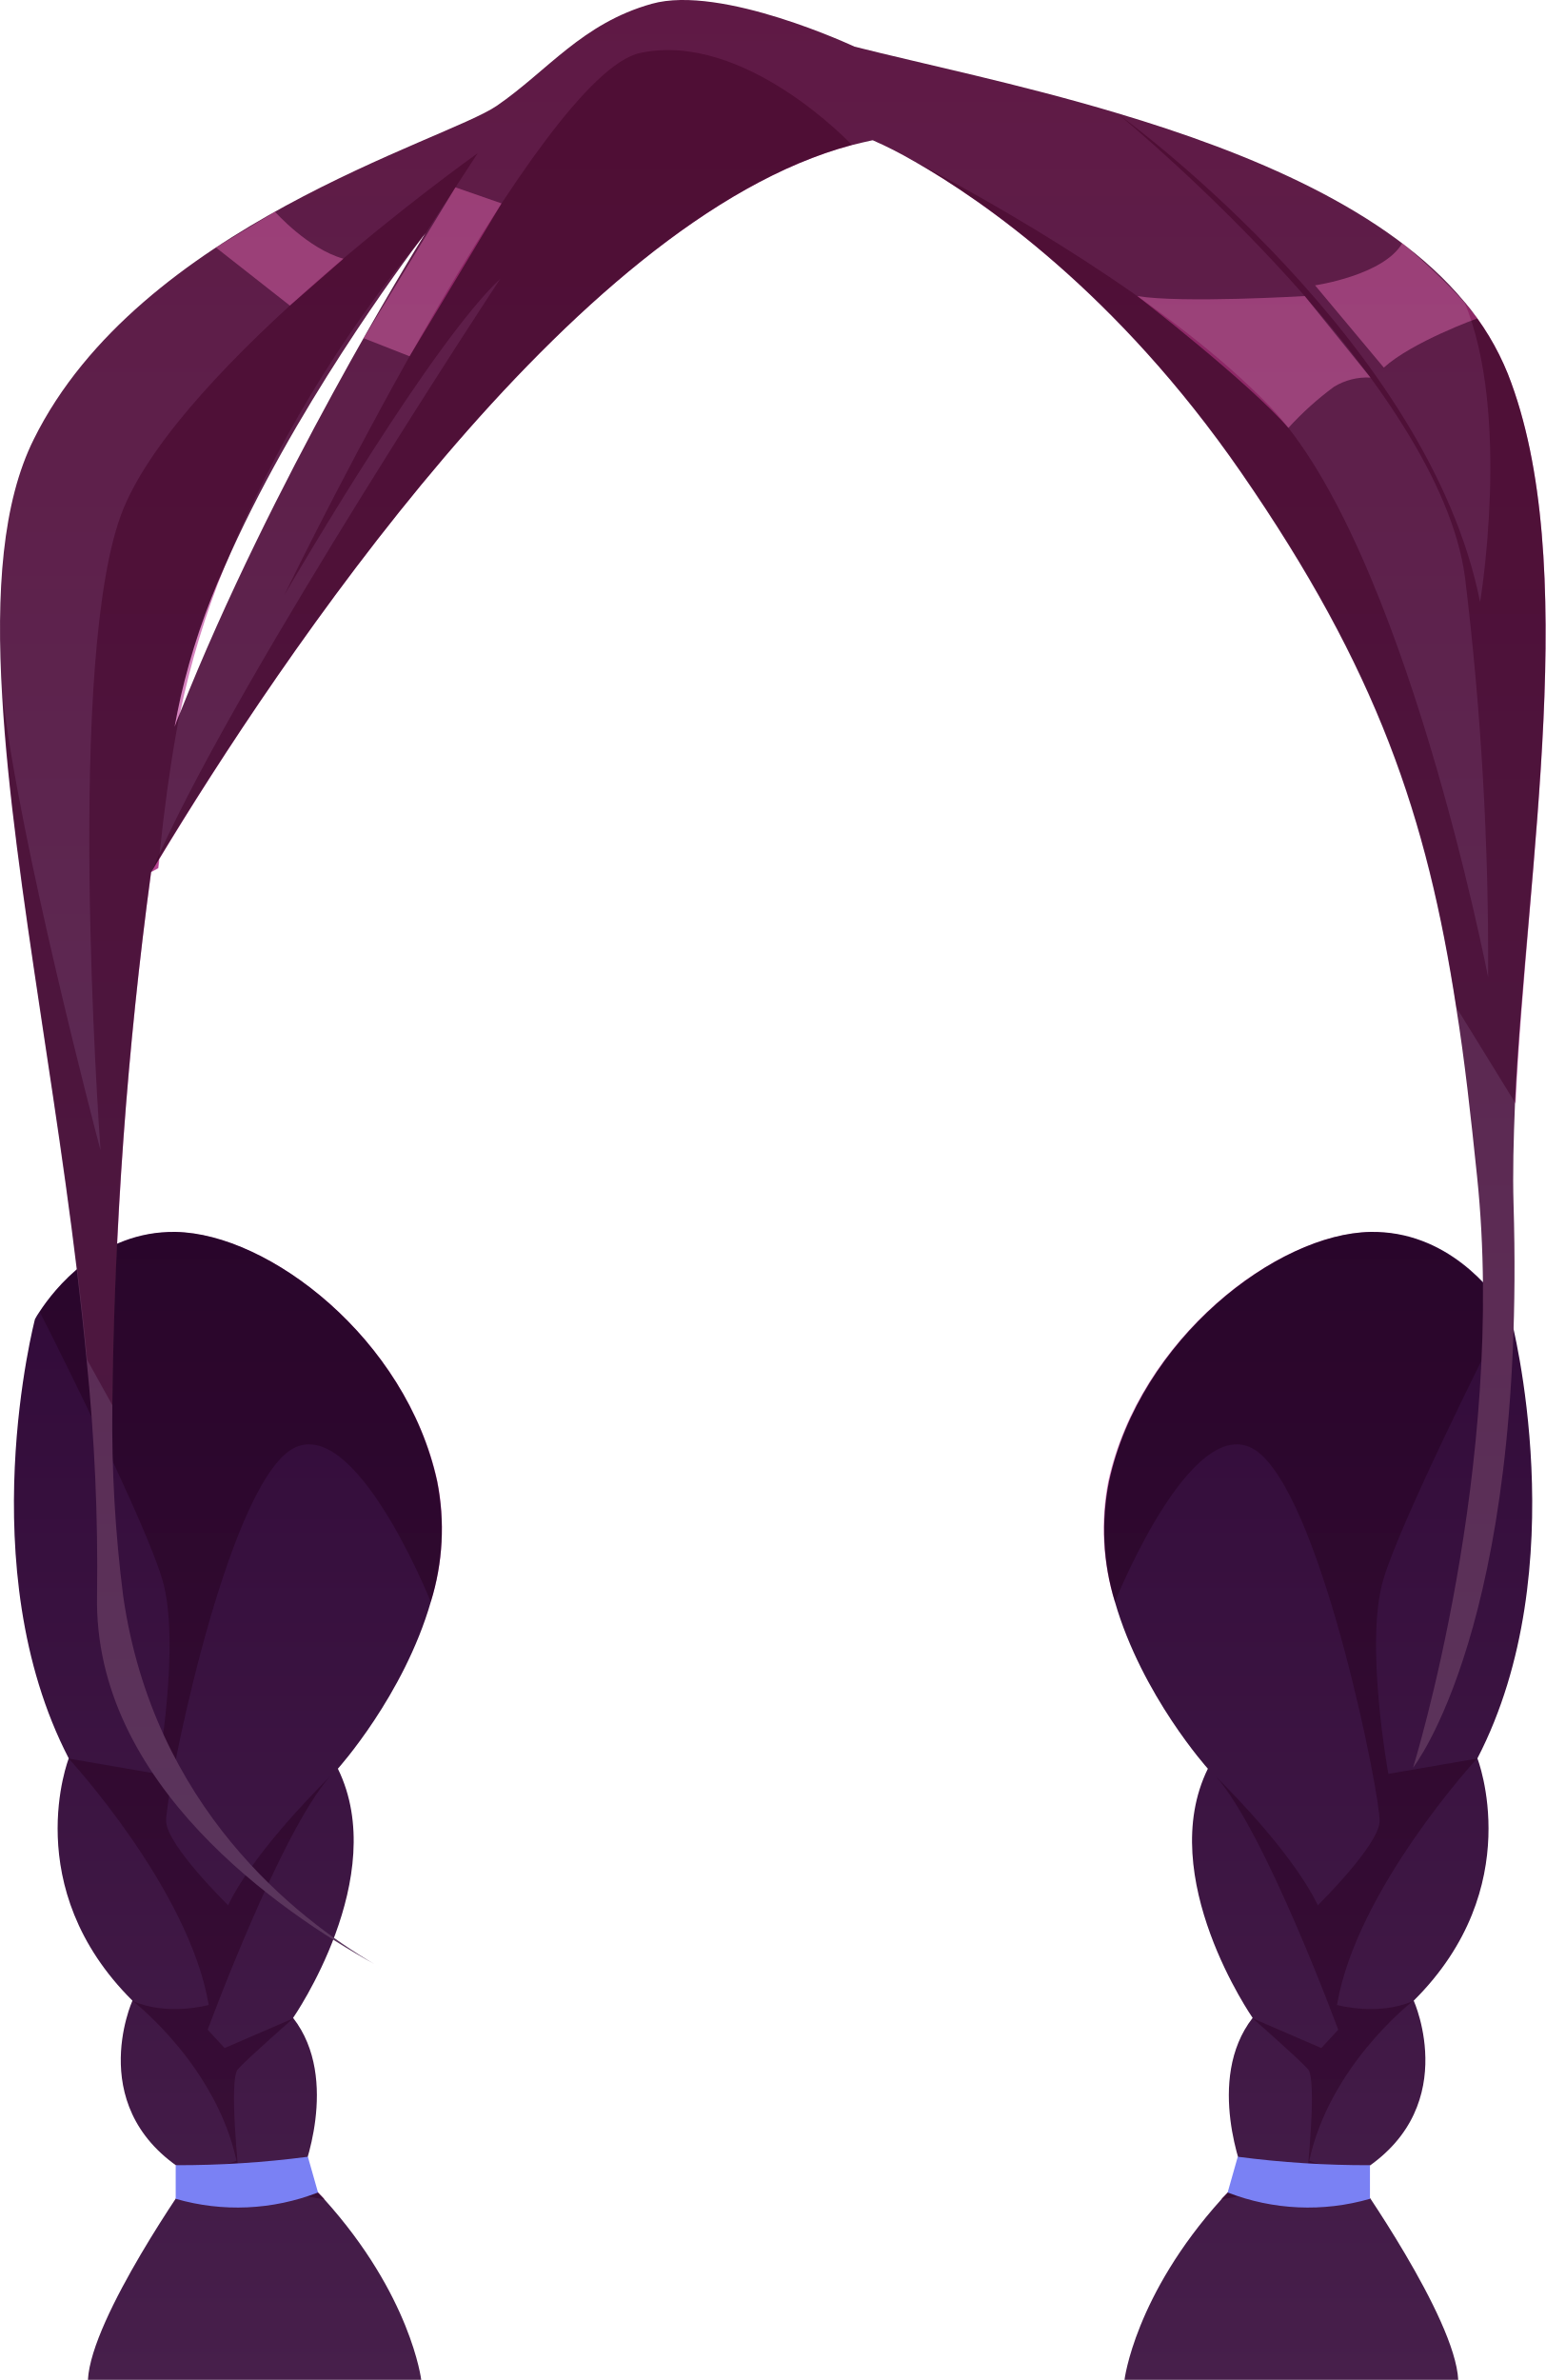
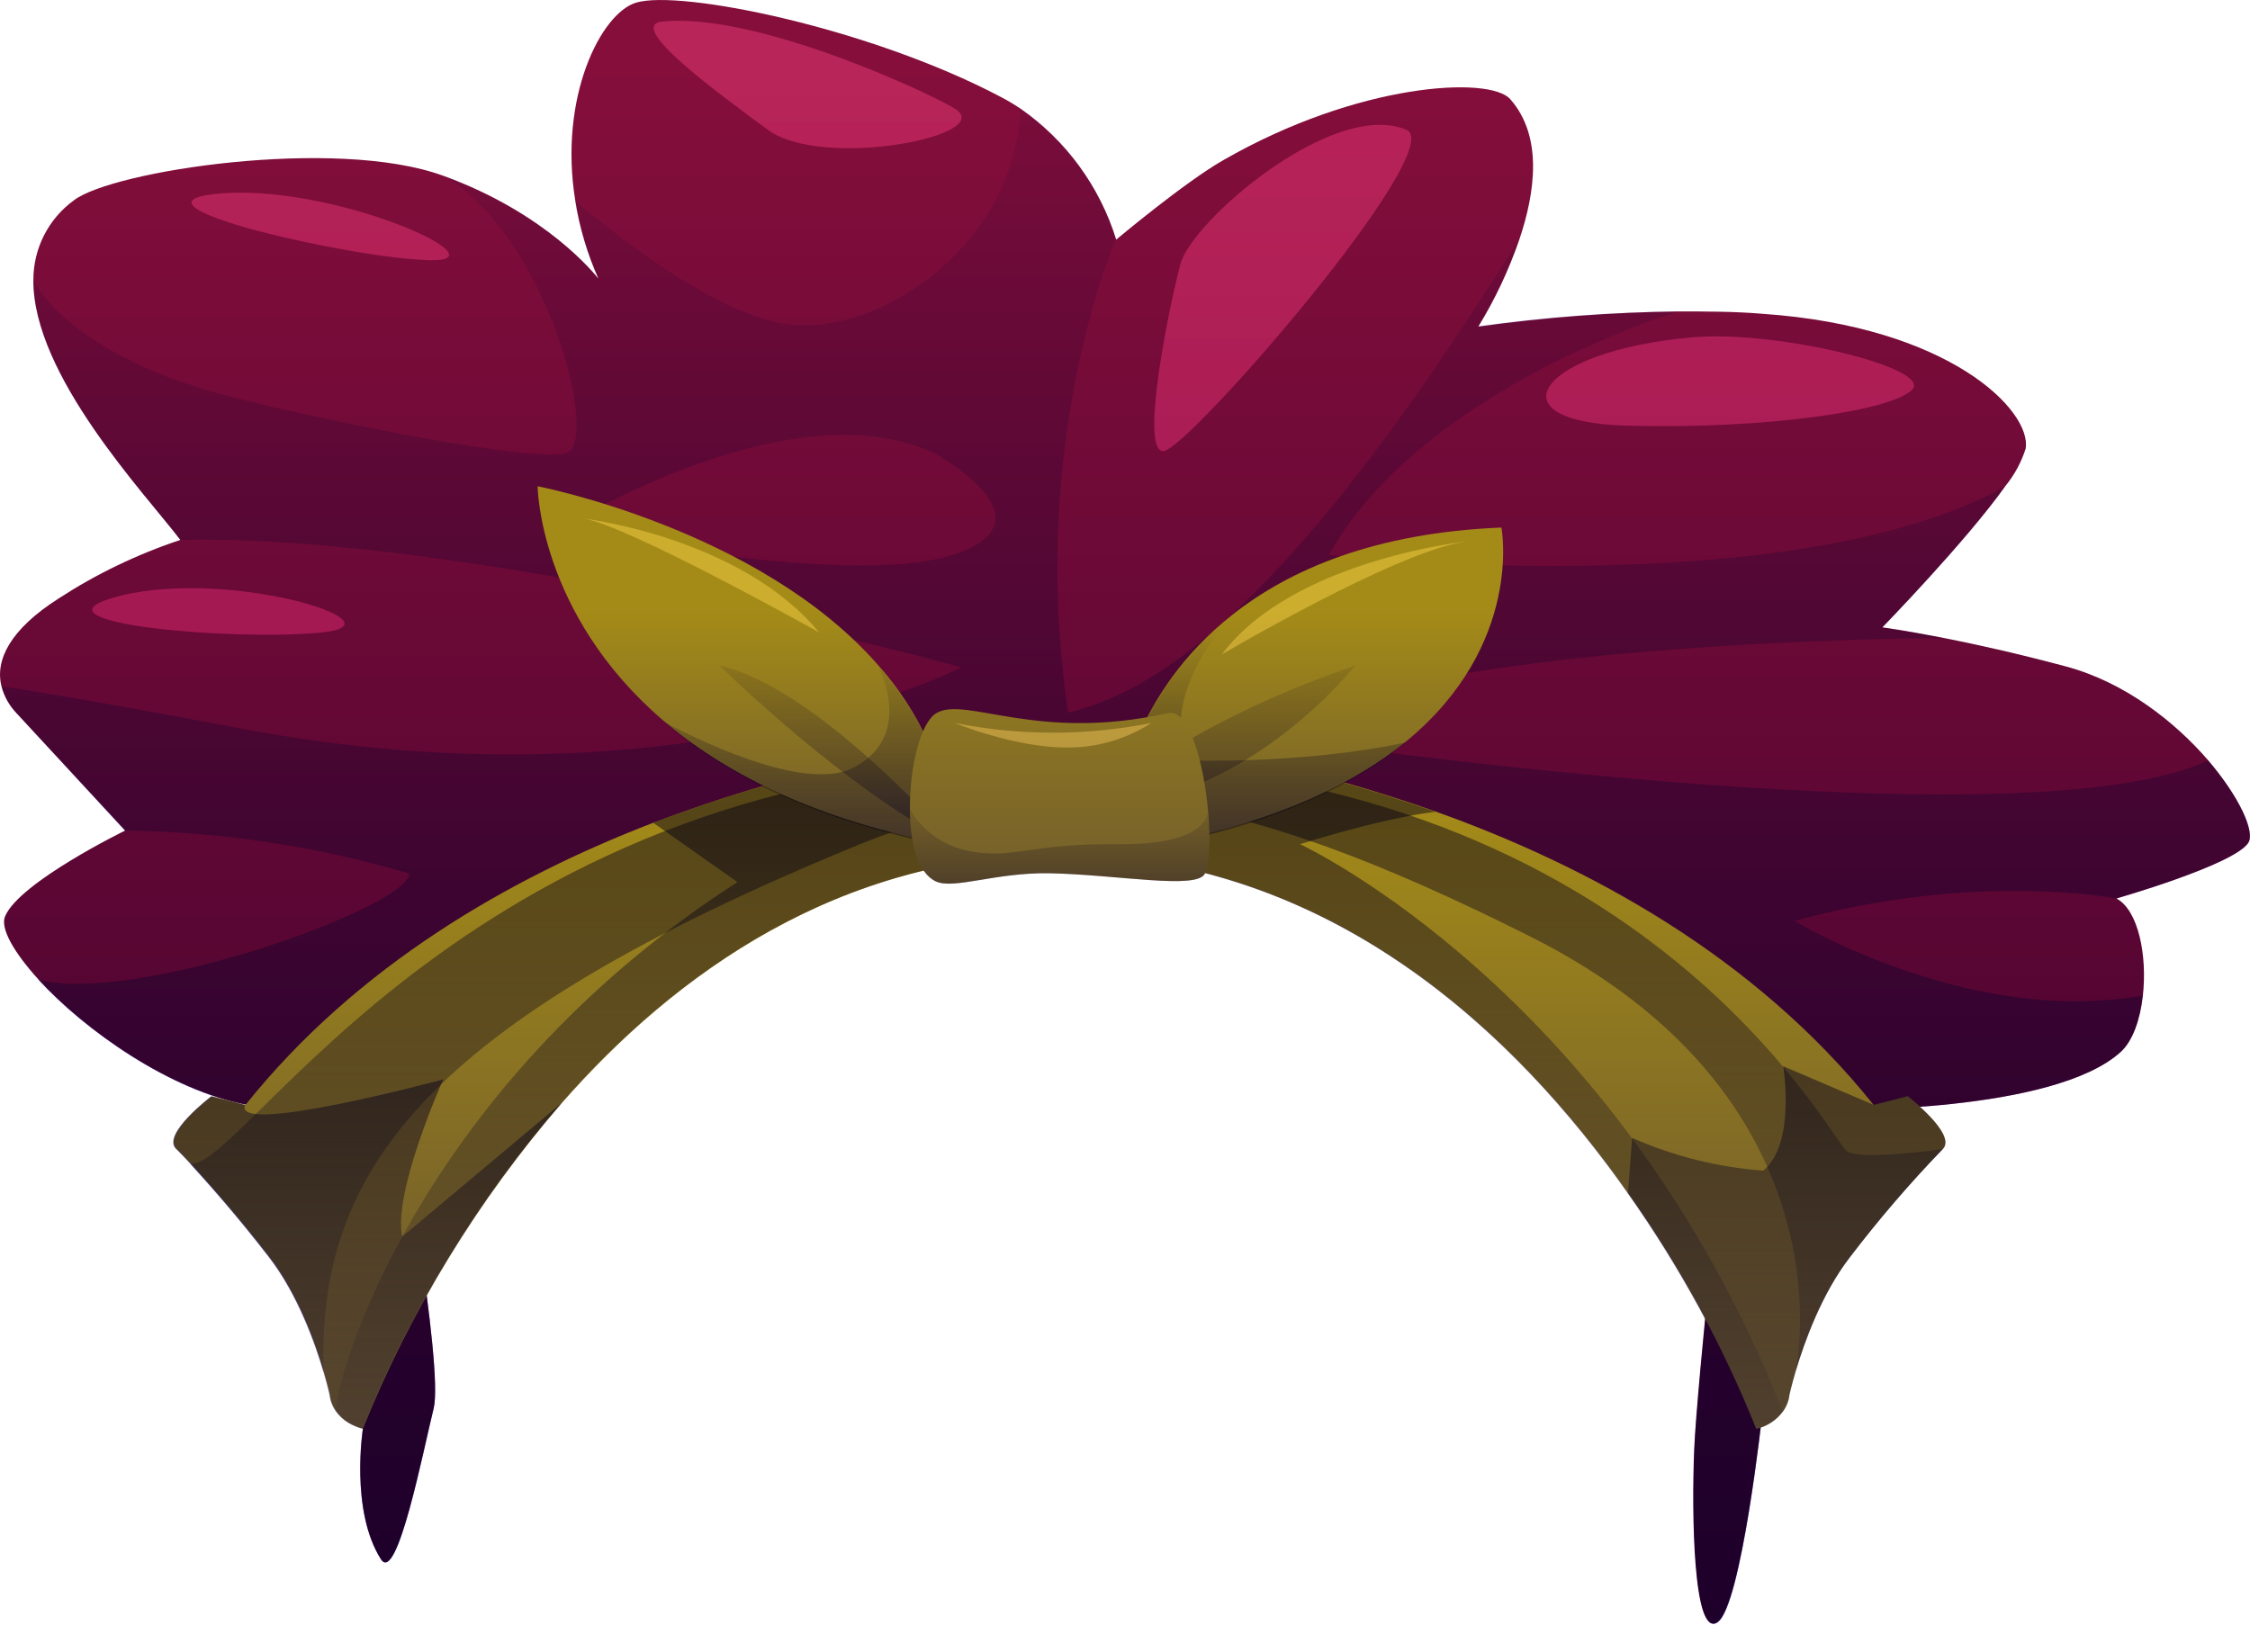
- <svg xmlns="http://www.w3.org/2000/svg" xmlns:xlink="http://www.w3.org/1999/xlink" viewBox="0 0 182.99 281.76">
+ <svg xmlns="http://www.w3.org/2000/svg" xmlns:xlink="http://www.w3.org/1999/xlink" viewBox="0 0 274.47 201.51">
  <defs>
-     <style>.cls-1{isolation:isolate;}.cls-2{fill:url(#Áåçûìÿííûé_ãðàäèåíò_69);}.cls-3{fill:#d177b8;opacity:0.9;mix-blend-mode:multiply;}.cls-4{fill:#7a81f4;}.cls-5{fill:url(#Áåçûìÿííûé_ãðàäèåíò_69-2);}.cls-6{fill:url(#Áåçûìÿííûé_ãðàäèåíò_76);}.cls-7{fill:#ffd4e0;mix-blend-mode:soft-light;}</style>
-     <linearGradient id="Áåçûìÿííûé_ãðàäèåíò_69" x1="27.01" y1="281.76" x2="27.01" y2="145.89" gradientUnits="userSpaceOnUse">
-       <stop offset="0" stop-color="#471f4b" />
-       <stop offset="1" stop-color="#310a39" />
+     <style>.cls-1{isolation:isolate;}.cls-2{fill:none;}.cls-3{fill:url(#_185);}.cls-10,.cls-12,.cls-13,.cls-15,.cls-17,.cls-18,.cls-4,.cls-6,.cls-7,.cls-9{mix-blend-mode:multiply;}.cls-4{fill:url(#_48);}.cls-5{fill:url(#_241);}.cls-6{fill:url(#_48-2);}.cls-7{fill:url(#_48-3);}.cls-8{fill:url(#_241-2);}.cls-9{fill:url(#_48-4);}.cls-10{fill:url(#_48-5);}.cls-11{fill:url(#_241-3);}.cls-12{fill:url(#_48-6);}.cls-13{fill:url(#_48-7);}.cls-14{fill:url(#_241-4);}.cls-15{fill:url(#_48-8);}.cls-16{fill:#ffd7b9;mix-blend-mode:soft-light;}.cls-17{fill:url(#_48-9);}.cls-18{fill:url(#_48-10);}</style>
+     <linearGradient id="_185" x1="137.23" y1="8.23" x2="137.23" y2="193.39" gradientUnits="userSpaceOnUse">
+       <stop offset="0" stop-color="#850e3b" />
+       <stop offset="1" stop-color="#39002e" />
    </linearGradient>
-     <linearGradient id="Áåçûìÿííûé_ãðàäèåíò_69-2" x1="3452.6" y1="281.76" x2="3452.6" y2="145.89" gradientTransform="matrix(-1, 0, 0, 1, 3608.59, 0)" xlink:href="#Áåçûìÿííûé_ãðàäèåíò_69" />
-     <linearGradient id="Áåçûìÿííûé_ãðàäèåíò_76" x1="91.49" y1="232.5" x2="91.49" gradientUnits="userSpaceOnUse">
-       <stop offset="0" stop-color="#5a365d" />
-       <stop offset="1" stop-color="#5f1945" />
+     <linearGradient id="_48" x1="137.33" y1="163.95" x2="137.33" y2="-12.86" gradientUnits="userSpaceOnUse">
+       <stop offset="0" stop-color="#8780e9" />
+       <stop offset="1" stop-color="#fff" />
    </linearGradient>
+     <linearGradient id="_241" x1="129.2" y1="97.18" x2="129.2" y2="222.66" gradientUnits="userSpaceOnUse">
+       <stop offset="0" stop-color="#a48b18" />
+       <stop offset="1" stop-color="#402f40" />
+     </linearGradient>
+     <linearGradient id="_48-2" x1="130.06" y1="95.3" x2="130.06" y2="202.09" xlink:href="#_48" />
+     <linearGradient id="_48-3" x1="129.2" y1="99.57" x2="129.2" y2="186.81" xlink:href="#_48" />
+     <linearGradient id="_241-2" x1="89.98" y1="74.62" x2="89.98" y2="130.67" xlink:href="#_241" />
+     <linearGradient id="_48-4" x1="102.11" y1="111.74" x2="102.11" y2="73.87" xlink:href="#_48" />
+     <linearGradient id="_48-5" x1="97.61" y1="106" x2="97.61" y2="77.82" xlink:href="#_48" />
+     <linearGradient id="_241-3" x1="159.96" y1="74.62" x2="159.96" y2="130.67" xlink:href="#_241" />
+     <linearGradient id="_48-6" x1="150.36" y1="113.08" x2="150.36" y2="73.55" xlink:href="#_48" />
+     <linearGradient id="_48-7" x1="154.05" y1="104.55" x2="154.05" y2="76.4" xlink:href="#_48" />
+     <linearGradient id="_241-4" x1="129.25" y1="67.6" x2="129.25" y2="150.14" xlink:href="#_241" />
+     <linearGradient id="_48-8" x1="129.25" y1="114.95" x2="129.25" y2="95.23" xlink:href="#_48" />
+     <linearGradient id="_48-9" x1="44.81" y1="133.16" x2="44.81" y2="194.07" xlink:href="#_48" />
+     <linearGradient id="_48-10" x1="217.91" y1="131.63" x2="217.91" y2="194.8" xlink:href="#_48" />
  </defs>
  <g class="cls-1">
    <g id="Layer_2" data-name="Layer 2">
-       <g id="layer1">
-         <path class="cls-2" d="M51,189.65v0c-3.2,11.08-11,19.74-11,19.74,6.3,12.81-5.3,29.5-5.3,29.5,5.69,7.32,1,18.64,1,18.64l2.58,2.69a.41.41,0,0,1,.1.13h0c10.29,11.4,11.49,21.39,11.49,21.39H10.41c.37-7.41,12.27-24.21,12.27-24.21-13-7.43-7-20.68-7-20.68-13.52-13.43-7.54-28.68-7.54-28.68-11.71-22.6-4-52-4-52a8.37,8.37,0,0,1,.54-.88c1.65-2.53,7.07-9.6,16.13-9.45,11,.19,27.26,12.63,30.94,29.52A29,29,0,0,1,51,189.65Z" />
-         <path class="cls-3" d="M51,189.65c-.25-.65-9.83-24.25-17.33-17.42s-14.12,40.55-14,43.41S27,225.55,27,225.55c2.83-5.81,9.64-12.83,12.09-15.26-5.86,6.53-14.5,30-14.5,30l2,2.17,8.14-3.52s-5.5,4.81-6.58,6.05.13,12.59.13,12.59h7.48l2.58,2.69.13.13h0l-15.72-2.82L28,255.81c-2.37-11-11.71-18.47-12.29-18.92,4.12,1.82,9,.47,9,.47-2.3-13.71-16.58-29.17-16.58-29.17L18.62,210s2.83-15.46.6-23c-1.95-6.6-12-26.77-14.5-31.67,1.65-2.53,7.07-9.6,16.13-9.45,11,.19,27.26,12.63,30.94,29.52A29,29,0,0,1,51,189.65Z" />
-         <path class="cls-4" d="M20.8,260.31a26.35,26.35,0,0,0,16.85-.75l-1.2-4.23a117.83,117.83,0,0,1-15.65,1Z" />
-         <path class="cls-5" d="M132,189.65v0c3.2,11.08,11,19.74,11,19.74-6.3,12.81,5.3,29.5,5.3,29.5-5.69,7.32-1,18.64-1,18.64l-2.58,2.69a.41.41,0,0,0-.1.13h0c-10.29,11.4-11.49,21.39-11.49,21.39h39.51c-.37-7.41-12.27-24.21-12.27-24.21,13-7.43,7-20.68,7-20.68,13.52-13.43,7.54-28.68,7.54-28.68,11.71-22.6,4-52,4-52s-.18-.34-.54-.88c-1.65-2.53-7.07-9.6-16.13-9.45-11,.19-27.26,12.63-30.94,29.52A29,29,0,0,0,132,189.65Z" />
-         <path class="cls-3" d="M132,189.65c.25-.65,9.83-24.25,17.33-17.42s14.12,40.55,14,43.41-7.31,9.91-7.31,9.91c-2.83-5.81-9.64-12.83-12.09-15.26,5.86,6.53,14.5,30,14.5,30l-2,2.17-8.14-3.52s5.5,4.81,6.58,6.05-.13,12.59-.13,12.59h-7.48l-2.58,2.69-.13.13h0l15.72-2.82L155,255.81c2.37-11,11.71-18.47,12.29-18.92-4.12,1.82-9,.47-9,.47,2.3-13.71,16.58-29.17,16.58-29.17L164.37,210s-2.84-15.46-.6-23c1.95-6.6,12-26.77,14.5-31.67-1.65-2.53-7.07-9.6-16.13-9.45-11,.19-27.26,12.63-30.94,29.52A29,29,0,0,0,132,189.65Z" />
-         <path class="cls-4" d="M162.19,260.31a26.35,26.35,0,0,1-16.85-.75l1.2-4.23a117.83,117.83,0,0,0,15.65,1Z" />
-         <path class="cls-6" d="M178.52,44.27a31.32,31.32,0,0,0-5.16-8.55c-9-10.84-25.32-17.63-41.14-22.34-11.64-3.48-23-5.82-31.06-7.86,0,0-15.74-7.39-24-5.07S64.84,8.38,58.82,12.52,16.48,26.77,4,52C.28,59.46-.49,70,.26,82.51c1.29,22.28,7.37,50.7,10,78.58a241.21,241.21,0,0,1,1.23,27.8c-.45,22.36,21.76,37.49,32.8,43.61C35.06,227.07,18.2,213.94,14.59,189a162.42,162.42,0,0,1-1.29-22.53,510.67,510.67,0,0,1,4.58-63.18v0l0,0c.3-.49.6-1,.92-1.54,13.92-23,48.85-75.73,82-84.56.82-.21,1.65-.4,2.47-.58l0,0a.1.1,0,0,1,.07,0,46.18,46.18,0,0,1,4.81,2.45l.19.1c7.93,4.54,23.87,15.47,38.58,36.76,16.18,23.41,22,40.77,25.48,63.35,1,6.21,1.72,12.78,2.47,20,3.57,34.13-7.58,70-7.58,70s13.38-16.85,11.9-66.68c-.11-3.74,0-7.74.17-11.93C180.71,102.66,187.26,66.47,178.52,44.27ZM21.38,82.53a82.16,82.16,0,0,1,5.2-15.42C34.59,48.7,47.8,31,50.06,28a1.78,1.78,0,0,1,.19-.23c0-.05,0-.09.06-.07C49,29.8,32.16,57.08,21.33,84.36c-.23.56-.47,1.12-.66,1.68C20.9,84.81,21.14,83.63,21.38,82.53Z" />
-         <path class="cls-3" d="M179.44,130.65l-7-11.36C169,96.71,163.18,79.35,147,55.94c-14.71-21.29-30.65-32.22-38.58-36.76,9.45,5,29.88,16.48,41.87,28.88,16,16.56,25.89,67.64,25.89,67.64a374.68,374.68,0,0,0-2.73-47.28c-3-23.14-38.88-53.1-41.12-54.95,2.15,1.57,36.8,27.3,42.9,57.79,0,0,3.72-22.24-1.87-35.54a31.32,31.32,0,0,1,5.16,8.55C187.26,66.47,180.71,102.66,179.44,130.65Z" />
-         <path class="cls-3" d="M100.86,17.16c-33.19,8.83-68.12,61.51-82,84.56,0,.34-.06.71-.11,1.07v0l-.81.45c.3-.73.62-1.5,1-2.29v0C29,78.82,59.23,33,59.23,33c-8.08,7.58-23.48,33.92-25.57,37.44C36.29,65.05,64,8.79,75.79,6.27,88.16,3.63,100.86,17.16,100.86,17.16Z" />
-         <path class="cls-3" d="M56.56,18.13,50.4,27.58l-.09.13s0,0-.06.07a1.78,1.78,0,0,0-.19.23,150.7,150.7,0,0,0-23.48,39.1,101.37,101.37,0,0,0-5.25,17.25c-.19.84-.34,1.68-.49,2.51-.77,4.36-1.42,9.11-1.93,14.07v0c0,.25-.05.49-.09.75s-.06.71-.11,1.07v0l-.81.45,0,0v0a510.67,510.67,0,0,0-4.58,63.18l-3-5.4c-2.66-27.88-8.74-56.3-10-78.58C2.39,100,11.34,134.07,11.9,136.17c-.19-2.79-4.19-59,2.69-75.89C21.55,43.18,55.51,18.88,56.56,18.13Z" />
-         <path class="cls-7" d="M134.65,35.05s13.19,10.2,17.88,15.61a37,37,0,0,1,5.4-4.87,7.52,7.52,0,0,1,4.32-1.09l-7.78-9.65S139.86,35.92,134.65,35.05Z" />
-         <path class="cls-7" d="M155.69,33.78s8.13-1.18,10.33-5c0,0,5.93,4.91,8.89,8.91,0,0-7.72,2.78-11.08,5.83Z" />
-         <polygon class="cls-7" points="48.49 42.18 43.05 40.04 53.92 22.18 59.38 24.08 48.49 42.18" />
-         <path class="cls-7" d="M34.32,36.18,25.56,29.3l7-4.23s3.9,4.4,8.11,5.56Z" />
+       <g id="Layer_1-2" data-name="Layer 1">
+         <rect class="cls-2" x="22.32" y="7.57" width="235.15" height="193.94" />
+         <path class="cls-3" d="M274.26,102.85c-1.78,2.69-16.08,6.78-16.08,6.78,2.69,1.44,3.77,7,3.22,11.88-.32,2.88-1.22,5.49-2.68,6.83-8.19,7.48-34.83,7.08-34.83,7.08L215,172.31s-2.58,23.76-5.52,25.65-3.14-13.25-2.81-21.18,3.95-41.36,3.95-41.36-16.07-37.65-81.85-37.65-80.35,37.08-80.35,37.08,5.74,31.94,4.48,37-4.46,21.51-6.43,18.4c-3.78-5.94-2.2-15.93-2.2-15.93-.6-4.4-14-39.49-14-39.49-9.52-1.73-20-9.19-25.59-15.33-3-3.31-4.68-6.24-4.06-7.7,1.79-4.19,14.65-10.46,14.65-10.46S5.61,90.9,2,87A7.48,7.48,0,0,1,.19,83.77c-.84-3.25,1.1-7,6.92-10.72A64.57,64.57,0,0,1,22,65.88c-4.22-5.56-18-20.08-17.93-31.72A12,12,0,0,1,9,24.45c4.66-3.62,32-7.79,45.08-3C66.76,26.07,72.61,33.54,73,34a37.75,37.75,0,0,1-2.83-9.55C68.14,11.86,73.29,1.62,77.6.32,83-1.3,106.08,3.39,122.07,11.82a25.11,25.11,0,0,1,2.39,1.42,30.45,30.45,0,0,1,11.7,16s8.33-7,13.07-9.7c16.43-9.45,32.5-10.3,35-7.44,4,4.54,3.05,11.37,1.11,17.12a53.93,53.93,0,0,1-5,10.63A191.68,191.68,0,0,1,204.77,38c3.35,0,6.83,0,10.27.29,22.83,1.58,32.79,11.83,32.07,16.43a13.92,13.92,0,0,1-2.49,4.6h0c-4.84,6.8-15,17.23-15,17.23s2.76.36,7.44,1.28c3.86.76,9,1.89,15,3.5,7.2,1.94,13.29,6.79,17.3,11.43h0C273.2,97.26,275.13,101.54,274.26,102.85Z" />
+         <path class="cls-4" d="M269.35,92.79h0c-23.13,10.85-115.73-3.07-115.73-3.07,17.53-11.22,78.79-11.91,83.43-11.86-4.68-.92-7.44-1.28-7.44-1.28s10.16-10.43,15-17.23C218.19,74,162.1,67.72,162.1,67.72,173.59,47.24,204.77,38,204.77,38a191.68,191.68,0,0,0-24.46,1.78,53.93,53.93,0,0,0,5-10.63s0,0,0,0c-30.06,48.45-46.07,55.49-55,57.81-5-33.29,5.83-57.81,5.83-57.81a30.45,30.45,0,0,0-11.7-16c0,.19,0,.39,0,.59-.86,16.58-18.18,28.28-29.88,25.54C84.35,37,70.13,24.45,70.13,24.45A37.75,37.75,0,0,0,73,34c-.35-.46-6.2-7.93-18.89-12.56C67,29.06,73.29,54.36,69,55.31c-4.48,1-27.2-3.5-40.19-6.73C8.13,43.44,4.06,34.16,4.06,34.16h0C3.94,45.8,17.76,60.32,22,65.88c36-.82,95.27,15.55,95.27,15.55S83,99.06,29.37,88.89C5.85,84.42.19,83.77.19,83.77A7.48,7.48,0,0,0,2,87c3.57,3.89,13.22,14.35,13.22,14.35a127.64,127.64,0,0,1,34.68,5.23c.21,4-33.43,16.13-45.27,12.93,5.63,6.14,16.07,13.6,25.59,15.33,0,0,13.45,35.09,14.05,39.49,0,0-1.58,10,2.2,15.93,2,3.11,5.17-13.32,6.43-18.4s-4.48-37-4.48-37S63,97.77,128.81,97.77s81.85,37.65,81.85,37.65-3.62,33.44-3.95,41.36-.12,23.08,2.81,21.18S215,172.31,215,172.31l8.85-36.89s26.64.4,34.83-7.08c1.46-1.34,2.36-4,2.68-6.83l-2.14.28c-20.37,2.66-40.31-9.42-40.31-9.42,22.19-6.11,39.23-2.74,39.23-2.74s14.3-4.09,16.08-6.78C275.13,101.54,273.2,97.26,269.35,92.79ZM116.18,67.72c-13,4.18-47.69-3.25-47.69-3.25S96.35,47,114,55.31C114,55.31,129.16,63.55,116.18,67.72Z" />
+         <path class="cls-5" d="M237,140.2a149.79,149.79,0,0,0-11.35,13.22c-3.44,4.45-5.55,10.37-6.59,13.86,0,0,0,0,0,0-.52,1.77-.77,2.91-.77,2.91a4.2,4.2,0,0,1-.77,2h0a5.5,5.5,0,0,1-3.28,2.15,139.67,139.67,0,0,0-15.65-28.75c-13.53-19.27-36.17-41.15-69.34-41.35-26.92.16-46.91,14.61-60.71,30.35h0a142,142,0,0,0-24.28,39.74,6.67,6.67,0,0,1-1.78-.75,4.87,4.87,0,0,1-1.5-1.4,4.24,4.24,0,0,1-.76-2s-.23-1.06-.71-2.71c-1-3.46-3.15-9.53-6.66-14.08-3.94-5.11-7.41-9-9.63-11.44-.61-.66-1.13-1.19-1.54-1.61l-.18-.17c-1.79-1.79,4.31-6.41,4.31-6.41l4.13,1.06c13.6-17,32.26-27.71,49.8-34.45a183.29,183.29,0,0,1,48.39-11.13v-.16l1.12.07,1.13-.07v.16a184,184,0,0,1,44.77,9.79h0c18.56,6.63,38.86,17.61,53.41,35.79l4.14-1.06S238.75,138.41,237,140.2Z" />
+         <path class="cls-6" d="M237,140.2a149.79,149.79,0,0,0-11.35,13.22c-3.44,4.45-5.55,10.37-6.59,13.86.32-1.55,6.31-33.53-32.27-52.95C150,95.83,129.5,93,104.93,103c-53.77,22-66.21,40.19-65.47,64.5-1-3.46-3.15-9.53-6.66-14.08-3.94-5.11-7.41-9-9.63-11.44,6.47,1.13,34.34-49.19,105.64-49.19s94.63,46.58,96.51,47.71S237,140.2,237,140.2Z" />
+         <path class="cls-7" d="M217.47,172.19h0a5.5,5.5,0,0,1-3.28,2.15s-25.67-69.75-85-70.1c-59.31.35-85,70.1-85,70.1a6.67,6.67,0,0,1-1.78-.75l-1.5-1.4c.76-7.49,12.32-40.95,49.05-64.56L79.69,100.4a183.29,183.29,0,0,1,48.39-11.13v-.16l1.12.07,1.13-.07v.16a184,184,0,0,1,44.77,9.79h0s-5,.39-16.52,3.94C158.58,103,197.13,120.82,217.47,172.19Z" />
+         <path class="cls-8" d="M114.39,93.47v9.38c-15.7-3.14-26.34-8.81-33.56-15-15.12-13-15.25-28.52-15.25-28.52s27,5.21,41.51,21.79h0A36.54,36.54,0,0,1,114.39,93.47Z" />
+         <path class="cls-9" d="M87.78,81.22S103.6,96.75,116.45,103C116.45,103,99.84,83.87,87.78,81.22Z" />
+         <path class="cls-10" d="M114.39,93.62V103c-15.7-3.14-26.34-8.81-33.56-15,6,3.17,17.78,8.53,23.29,5.66,7.49-3.89,3.1-12.15,3-12.39h0A36.54,36.54,0,0,1,114.39,93.62Z" />
+         <path class="cls-11" d="M171.57,90.43c-6.12,5-15.33,9.6-29.18,12.42l-5.85-5.42S138.07,84.66,150.35,75h0c6.95-5.49,17.33-10,32.8-10.63C183.16,64.33,185.9,78.63,171.57,90.43Z" />
+         <path class="cls-12" d="M135.94,98.29c-3.07.26,7.55-9.63,29.36-17.07C165.3,81.22,153,96.83,135.94,98.29Z" />
+         <path class="cls-13" d="M171.57,90.57c-6.12,5-15.33,9.61-29.18,12.43l-5.85-5.43s1.53-12.76,13.81-22.46h0c-.23.23-8.67,8.77-5.78,17.68C144.58,92.79,158.87,93.31,171.57,90.57Z" />
+         <path class="cls-14" d="M147,106.55c-.83,2.08-10.74.15-19.07,0-6.51-.09-11.57,2-13.76,1S111,102.88,111,98.76c-.06-5.07,1.26-10.59,3.23-11.75,3.58-2.1,12.33,3.59,28.23,0,2.63-.59,4.4,6.18,4.92,12.06h0C147.65,102.29,147.56,105.24,147,106.55Z" />
+         <path class="cls-15" d="M147,106.55c-.83,2.08-10.74.15-19.07,0-6.51-.09-11.57,2-13.76,1S111,102.88,111,98.76a10.71,10.71,0,0,0,7.52,5.14c5.36.89,7.07-1,18-.9s10.82-3.92,10.82-3.94h0C147.65,102.29,147.56,105.24,147,106.55Z" />
+         <path class="cls-16" d="M116.45,88.21a61.25,61.25,0,0,0,24,0,18.67,18.67,0,0,1-10.41,3C123.68,91.2,116.45,88.21,116.45,88.21Z" />
+         <path class="cls-16" d="M71.17,63.27s19.11,2.24,28.75,13.89C99.92,77.16,76.39,64,71.17,63.27Z" />
+         <path class="cls-16" d="M178.7,66.1c1.23-.17-20.9,2-29.65,13.75C149.05,79.85,170.3,67.3,178.7,66.1Z" />
+         <path class="cls-17" d="M68.49,134.6a142,142,0,0,0-24.28,39.74,6.67,6.67,0,0,1-1.78-.75,4.87,4.87,0,0,1-1.5-1.4,4.24,4.24,0,0,1-.76-2s-.23-1.06-.71-2.71c-1-3.46-3.15-9.53-6.66-14.08-3.94-5.11-7.41-9-9.63-11.44-.61-.66-1.13-1.19-1.54-1.61l-.18-.17c-1.79-1.79,4.31-6.41,4.31-6.41l4.13,1.06c-1.54,3.82,24.18-3.13,24.18-3.13s-6.18,13.77-5,19.19Z" />
+         <path class="cls-18" d="M237,140.2a149.79,149.79,0,0,0-11.35,13.22c-3.44,4.45-5.55,10.37-6.59,13.86,0,0,0,0,0,0-.52,1.77-.77,2.91-.77,2.91a4.2,4.2,0,0,1-.77,2h0a5.5,5.5,0,0,1-3.28,2.15,139.67,139.67,0,0,0-15.65-28.75l.51-6.75a48.36,48.36,0,0,0,16,4c4-3.29,2.43-12.74,2.43-12.74l11,4.7,4.14-1.06S238.75,138.41,237,140.2Z" />
+         <path class="cls-16" d="M80.83,2.62c11.36-1.12,32.28,8.58,35.62,10.62,5.36,3.27-16.08,7.53-22.78,2.6S76.29,3.07,80.83,2.62Z" />
+         <path class="cls-16" d="M171.57,15.84C162.63,12.05,145.38,27,144,32.19S139,55.05,141.9,55.05,176.85,18.08,171.57,15.84Z" />
+         <path class="cls-16" d="M26.15,23.68C14.46,25,42.77,31.52,52.41,31.75S40.09,22.11,26.15,23.68Z" />
+         <path class="cls-16" d="M13.56,73c-9.86,3,14.32,5.23,25.52,4.19S27,68.93,13.56,73Z" />
+         <path class="cls-16" d="M206.47,41.16c-18.82,1.61-24.81,10.34-7.93,10.78s32.23-1.8,34.73-4.4S216.92,40.26,206.47,41.16Z" />
      </g>
    </g>
  </g>
</svg>
